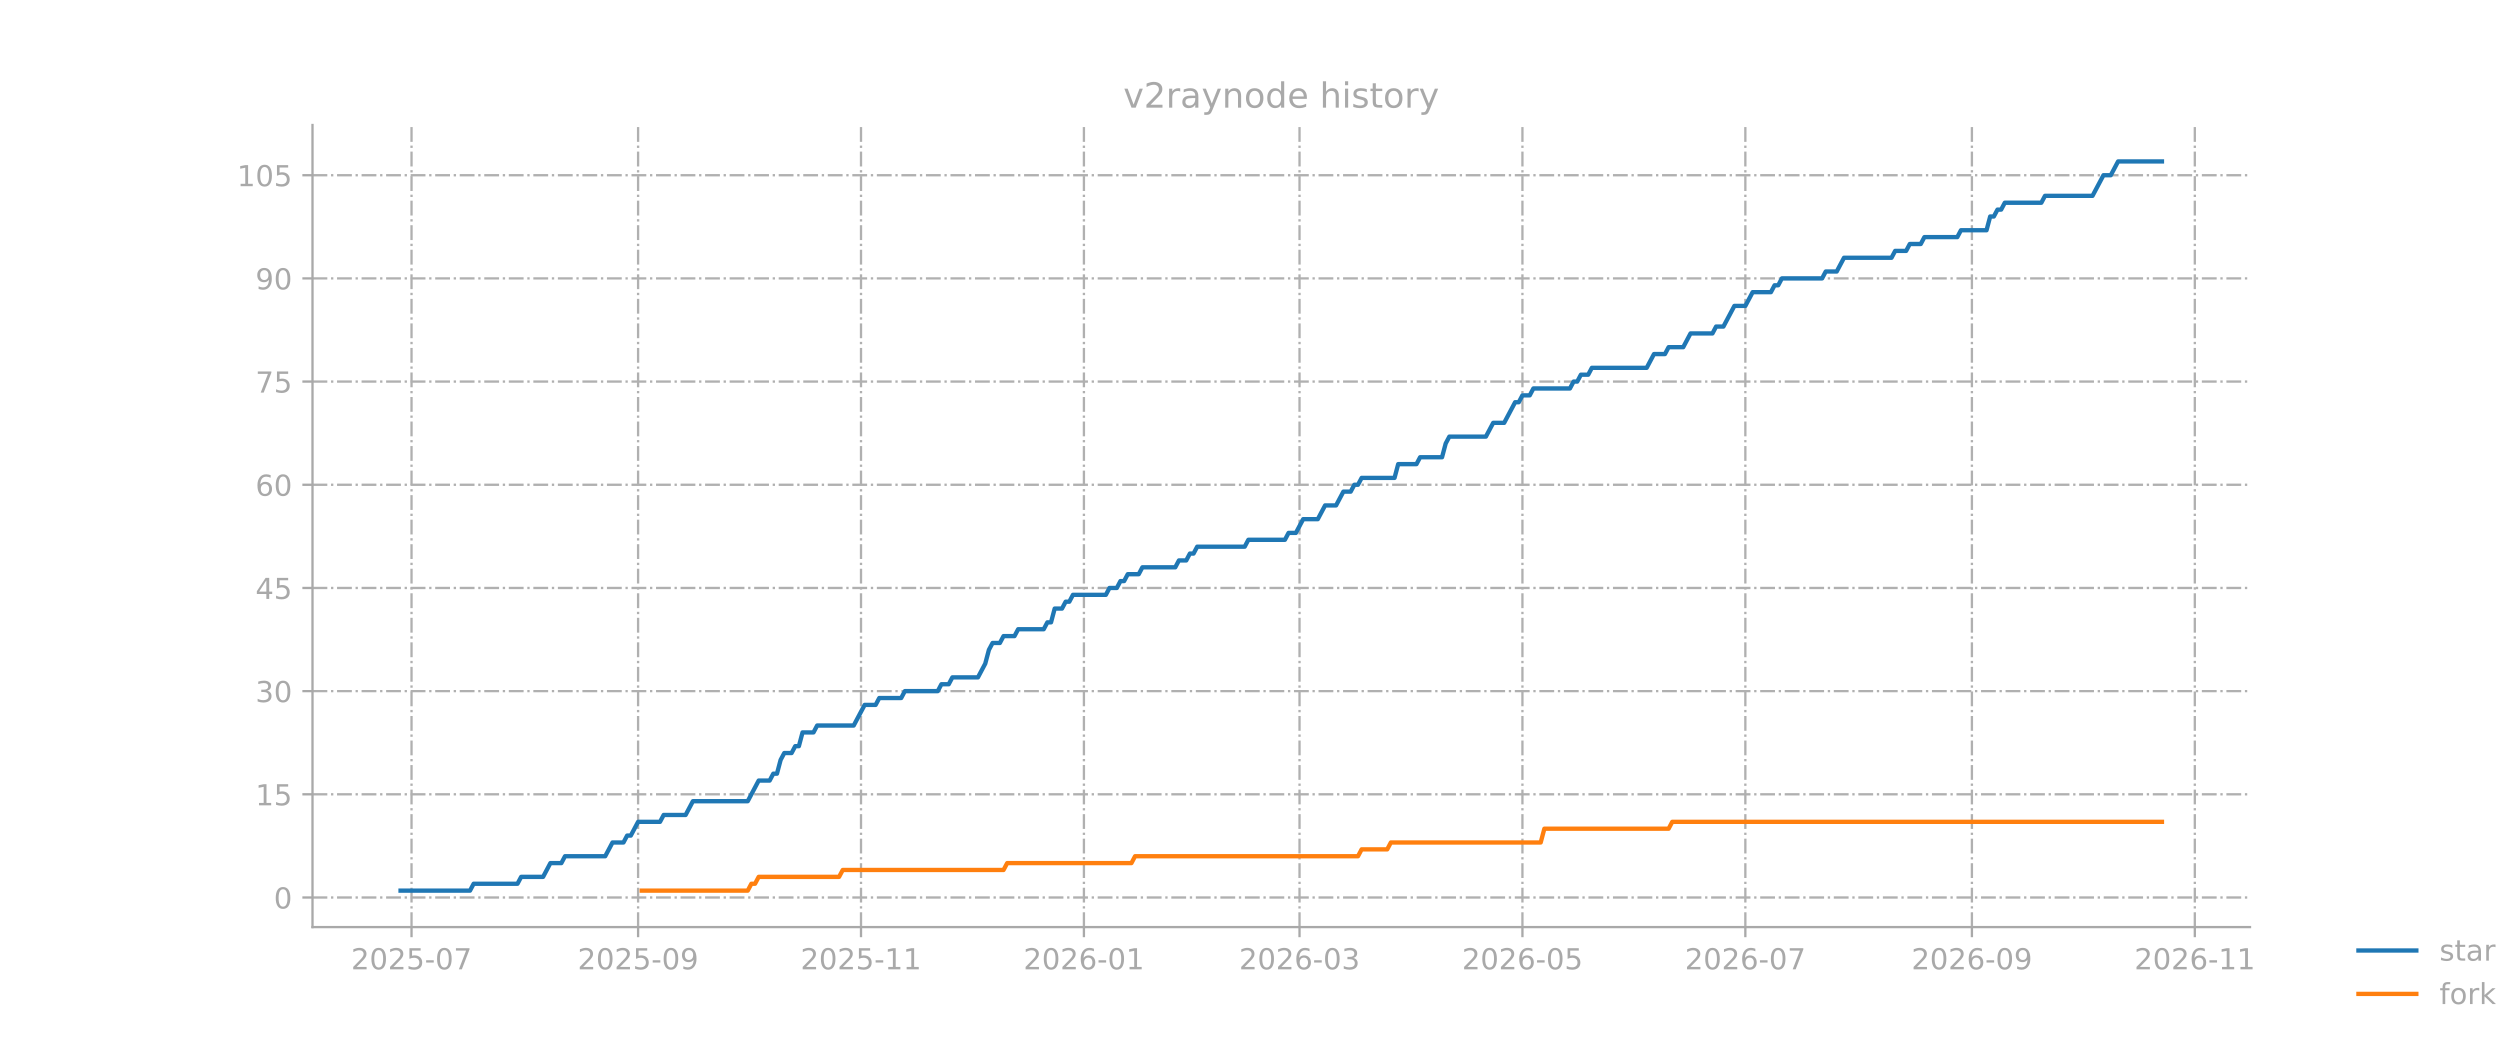
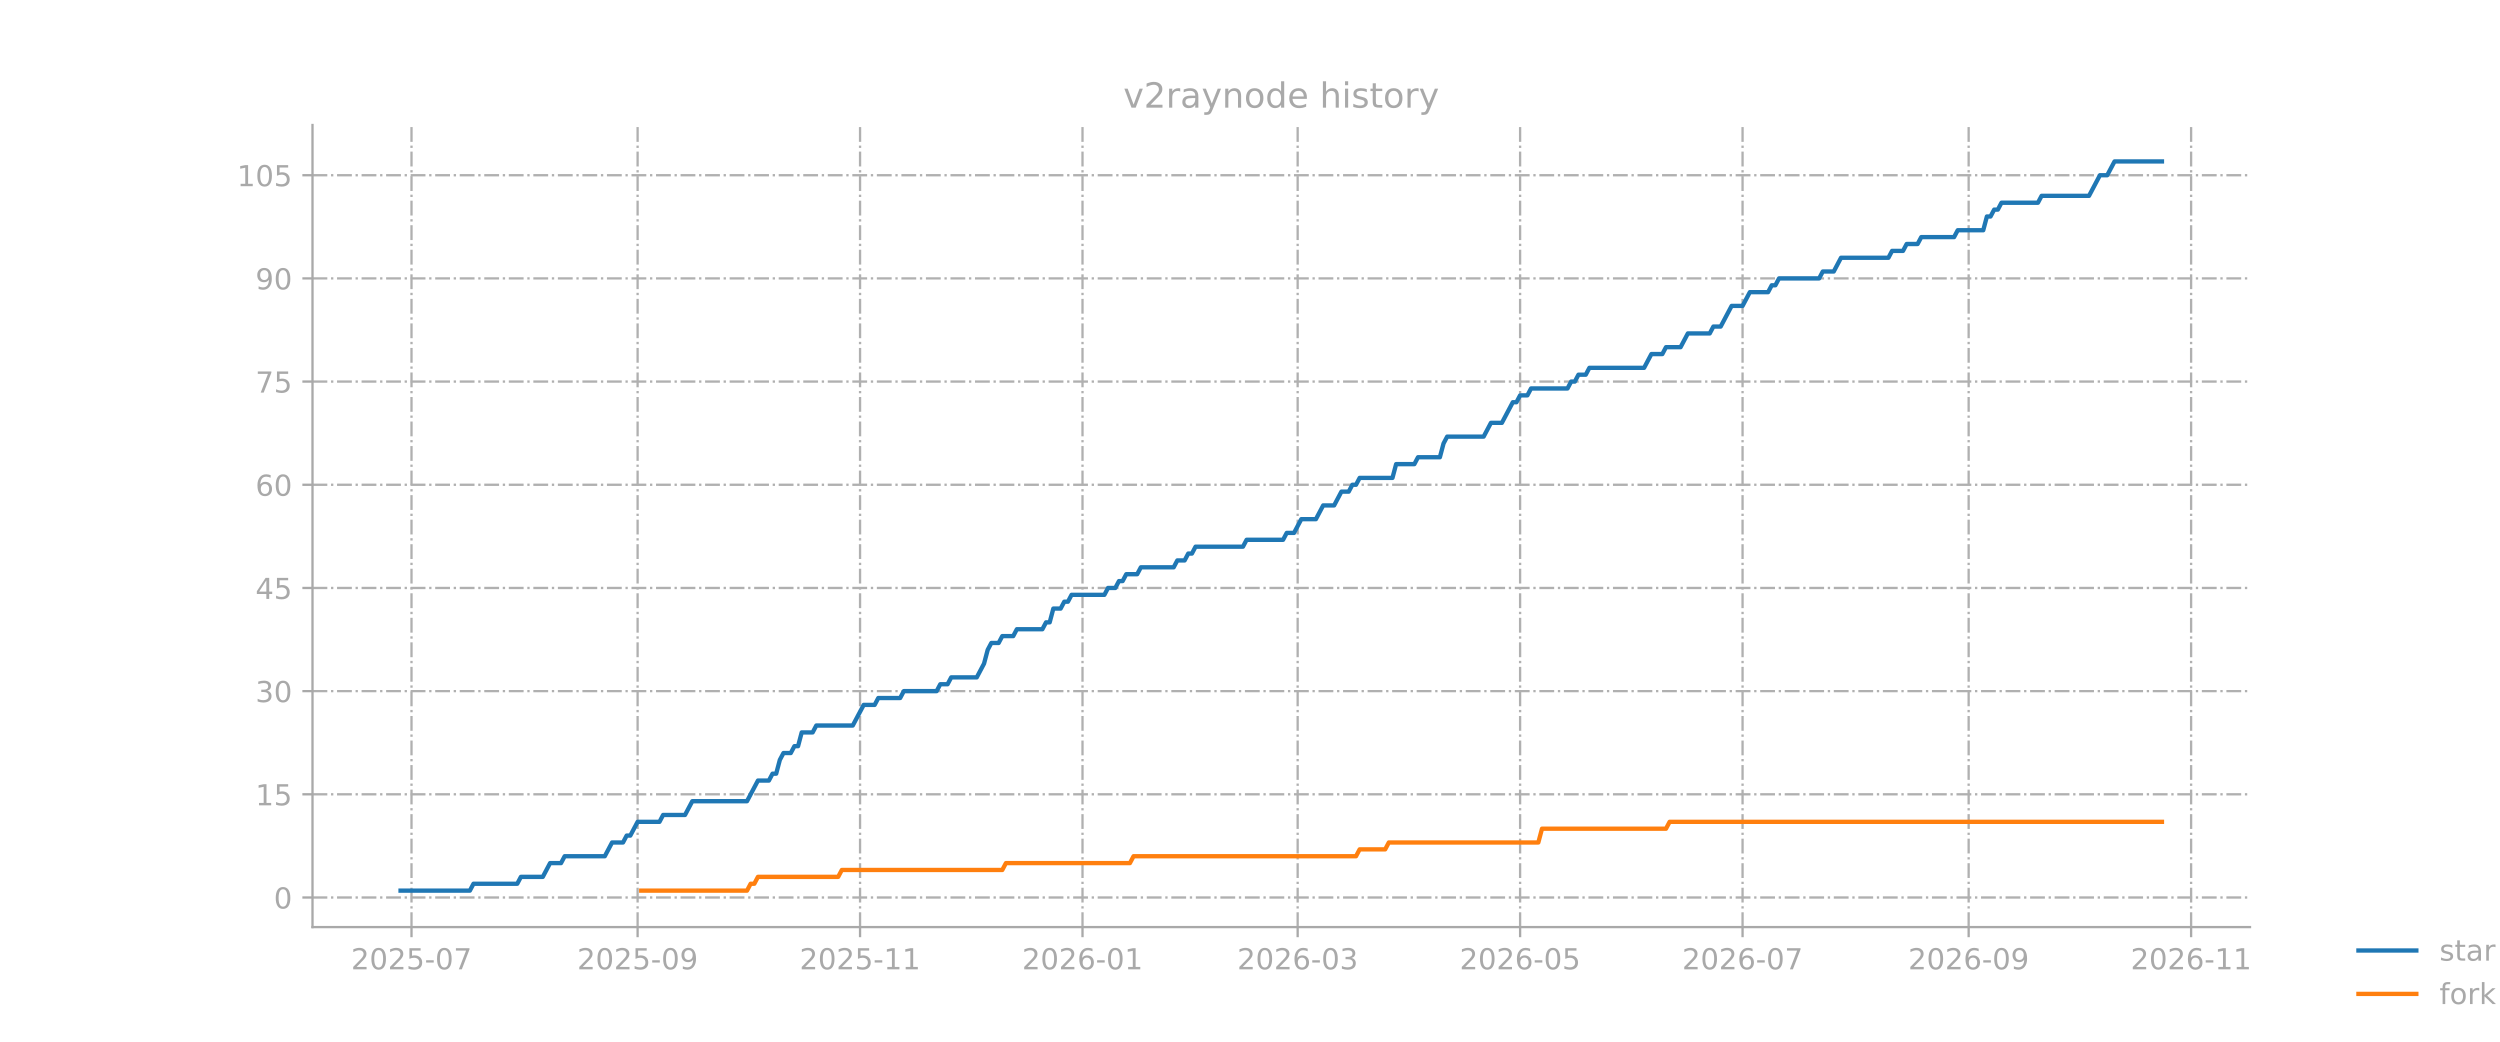
<svg xmlns="http://www.w3.org/2000/svg" xmlns:xlink="http://www.w3.org/1999/xlink" width="864pt" height="360pt" viewBox="0 0 864 360" version="1.1">
  <defs>
    <style type="text/css">*{stroke-linejoin: round; stroke-linecap: butt}</style>
  </defs>
  <g id="figure_1">
    <g id="patch_1">
      <path d="M 0 360  L 864 360  L 864 0  L 0 0  L 0 360  z " style="fill: none; opacity: 0" />
    </g>
    <g id="axes_1">
      <g id="patch_2">
        <path d="M 108 320.4  L 777.6 320.4  L 777.6 43.2  L 108 43.2  L 108 320.4  z " style="fill: none; opacity: 0" />
      </g>
      <g id="matplotlib.axis_1">
        <g id="xtick_1">
          <g id="line2d_1">
-             <path d="M 142.225 320.4  L 142.225 43.2  " clip-path="url(#p167293773c)" style="fill: none; stroke-dasharray: 5.12,1.28,0.8,1.28; stroke-dashoffset: 0; stroke: #b0b0b0; stroke-width: 0.8" />
+             <path d="M 142.217 320.4  L 142.217 43.2  " clip-path="url(#p42b9f3a98b)" style="fill: none; stroke-dasharray: 5.12,1.28,0.8,1.28; stroke-dashoffset: 0; stroke: #b0b0b0; stroke-width: 0.8" />
          </g>
          <g id="line2d_2">
            <defs>
-               <path id="mfc0ac920ee" d="M 0 0  L 0 3.5  " style="stroke: #a9a9a9; stroke-width: 0.8" />
+               <path id="m2a3bf9d85e" d="M 0 0  L 0 3.5  " style="stroke: #a9a9a9; stroke-width: 0.8" />
            </defs>
            <g>
-               <use xlink:href="#mfc0ac920ee" x="142.225" y="320.4" style="fill: #a9a9a9; stroke: #a9a9a9; stroke-width: 0.8" />
+               <use xlink:href="#m2a3bf9d85e" x="142.217" y="320.4" style="fill: #a9a9a9; stroke: #a9a9a9; stroke-width: 0.8" />
            </g>
          </g>
          <g id="text_1">
-             <g style="fill: #a9a9a9" transform="translate(121.3337 334.9977) scale(0.1 -0.1)">
+             <g style="fill: #a9a9a9" transform="translate(121.3259 334.9977) scale(0.1 -0.1)">
              <defs>
                <path id="DejaVuSans-15" d="M 1228 531  L 3431 531  L 3431 0  L 469 0  L 469 531  Q 828 903 1448 1529  Q 2069 2156 2228 2338  Q 2531 2678 2651 2914  Q 2772 3150 2772 3378  Q 2772 3750 2511 3984  Q 2250 4219 1831 4219  Q 1534 4219 1204 4116  Q 875 4013 500 3803  L 500 4441  Q 881 4594 1212 4672  Q 1544 4750 1819 4750  Q 2544 4750 2975 4387  Q 3406 4025 3406 3419  Q 3406 3131 3298 2873  Q 3191 2616 2906 2266  Q 2828 2175 2409 1742  Q 1991 1309 1228 531  z " transform="scale(0.015625)" />
                <path id="DejaVuSans-13" d="M 2034 4250  Q 1547 4250 1301 3770  Q 1056 3291 1056 2328  Q 1056 1369 1301 889  Q 1547 409 2034 409  Q 2525 409 2770 889  Q 3016 1369 3016 2328  Q 3016 3291 2770 3770  Q 2525 4250 2034 4250  z M 2034 4750  Q 2819 4750 3233 4129  Q 3647 3509 3647 2328  Q 3647 1150 3233 529  Q 2819 -91 2034 -91  Q 1250 -91 836 529  Q 422 1150 422 2328  Q 422 3509 836 4129  Q 1250 4750 2034 4750  z " transform="scale(0.015625)" />
                <path id="DejaVuSans-18" d="M 691 4666  L 3169 4666  L 3169 4134  L 1269 4134  L 1269 2991  Q 1406 3038 1543 3061  Q 1681 3084 1819 3084  Q 2600 3084 3056 2656  Q 3513 2228 3513 1497  Q 3513 744 3044 326  Q 2575 -91 1722 -91  Q 1428 -91 1123 -41  Q 819 9 494 109  L 494 744  Q 775 591 1075 516  Q 1375 441 1709 441  Q 2250 441 2565 725  Q 2881 1009 2881 1497  Q 2881 1984 2565 2268  Q 2250 2553 1709 2553  Q 1456 2553 1204 2497  Q 953 2441 691 2322  L 691 4666  z " transform="scale(0.015625)" />
                <path id="DejaVuSans-10" d="M 313 2009  L 1997 2009  L 1997 1497  L 313 1497  L 313 2009  z " transform="scale(0.015625)" />
                <path id="DejaVuSans-1a" d="M 525 4666  L 3525 4666  L 3525 4397  L 1831 0  L 1172 0  L 2766 4134  L 525 4134  L 525 4666  z " transform="scale(0.015625)" />
              </defs>
              <use xlink:href="#DejaVuSans-15" />
              <use xlink:href="#DejaVuSans-13" transform="translate(63.625 0)" />
              <use xlink:href="#DejaVuSans-15" transform="translate(127.25 0)" />
              <use xlink:href="#DejaVuSans-18" transform="translate(190.875 0)" />
              <use xlink:href="#DejaVuSans-10" transform="translate(254.5 0)" />
              <use xlink:href="#DejaVuSans-13" transform="translate(290.5781 0)" />
              <use xlink:href="#DejaVuSans-1a" transform="translate(354.2031 0)" />
            </g>
          </g>
        </g>
        <g id="xtick_2">
          <g id="line2d_3">
-             <path d="M 220.526 320.4  L 220.526 43.2  " clip-path="url(#p167293773c)" style="fill: none; stroke-dasharray: 5.12,1.28,0.8,1.28; stroke-dashoffset: 0; stroke: #b0b0b0; stroke-width: 0.8" />
+             <path d="M 220.356 320.4  L 220.356 43.2  " clip-path="url(#p42b9f3a98b)" style="fill: none; stroke-dasharray: 5.12,1.28,0.8,1.28; stroke-dashoffset: 0; stroke: #b0b0b0; stroke-width: 0.8" />
          </g>
          <g id="line2d_4">
            <g>
-               <use xlink:href="#mfc0ac920ee" x="220.526" y="320.4" style="fill: #a9a9a9; stroke: #a9a9a9; stroke-width: 0.8" />
+               <use xlink:href="#m2a3bf9d85e" x="220.356" y="320.4" style="fill: #a9a9a9; stroke: #a9a9a9; stroke-width: 0.8" />
            </g>
          </g>
          <g id="text_2">
-             <g style="fill: #a9a9a9" transform="translate(199.6347 334.9977) scale(0.1 -0.1)">
+             <g style="fill: #a9a9a9" transform="translate(199.4648 334.9977) scale(0.1 -0.1)">
              <defs>
                <path id="DejaVuSans-1c" d="M 703 97  L 703 672  Q 941 559 1184 500  Q 1428 441 1663 441  Q 2288 441 2617 861  Q 2947 1281 2994 2138  Q 2813 1869 2534 1725  Q 2256 1581 1919 1581  Q 1219 1581 811 2004  Q 403 2428 403 3163  Q 403 3881 828 4315  Q 1253 4750 1959 4750  Q 2769 4750 3195 4129  Q 3622 3509 3622 2328  Q 3622 1225 3098 567  Q 2575 -91 1691 -91  Q 1453 -91 1209 -44  Q 966 3 703 97  z M 1959 2075  Q 2384 2075 2632 2365  Q 2881 2656 2881 3163  Q 2881 3666 2632 3958  Q 2384 4250 1959 4250  Q 1534 4250 1286 3958  Q 1038 3666 1038 3163  Q 1038 2656 1286 2365  Q 1534 2075 1959 2075  z " transform="scale(0.015625)" />
              </defs>
              <use xlink:href="#DejaVuSans-15" />
              <use xlink:href="#DejaVuSans-13" transform="translate(63.625 0)" />
              <use xlink:href="#DejaVuSans-15" transform="translate(127.25 0)" />
              <use xlink:href="#DejaVuSans-18" transform="translate(190.875 0)" />
              <use xlink:href="#DejaVuSans-10" transform="translate(254.5 0)" />
              <use xlink:href="#DejaVuSans-13" transform="translate(290.5781 0)" />
              <use xlink:href="#DejaVuSans-1c" transform="translate(354.2031 0)" />
            </g>
          </g>
        </g>
        <g id="xtick_3">
          <g id="line2d_5">
-             <path d="M 297.564 320.4  L 297.564 43.2  " clip-path="url(#p167293773c)" style="fill: none; stroke-dasharray: 5.12,1.28,0.8,1.28; stroke-dashoffset: 0; stroke: #b0b0b0; stroke-width: 0.8" />
+             <path d="M 297.235 320.4  L 297.235 43.2  " clip-path="url(#p42b9f3a98b)" style="fill: none; stroke-dasharray: 5.12,1.28,0.8,1.28; stroke-dashoffset: 0; stroke: #b0b0b0; stroke-width: 0.8" />
          </g>
          <g id="line2d_6">
            <g>
-               <use xlink:href="#mfc0ac920ee" x="297.564" y="320.4" style="fill: #a9a9a9; stroke: #a9a9a9; stroke-width: 0.8" />
+               <use xlink:href="#m2a3bf9d85e" x="297.235" y="320.4" style="fill: #a9a9a9; stroke: #a9a9a9; stroke-width: 0.8" />
            </g>
          </g>
          <g id="text_3">
-             <g style="fill: #a9a9a9" transform="translate(276.6728 334.9977) scale(0.1 -0.1)">
+             <g style="fill: #a9a9a9" transform="translate(276.3434 334.9977) scale(0.1 -0.1)">
              <defs>
                <path id="DejaVuSans-14" d="M 794 531  L 1825 531  L 1825 4091  L 703 3866  L 703 4441  L 1819 4666  L 2450 4666  L 2450 531  L 3481 531  L 3481 0  L 794 0  L 794 531  z " transform="scale(0.015625)" />
              </defs>
              <use xlink:href="#DejaVuSans-15" />
              <use xlink:href="#DejaVuSans-13" transform="translate(63.625 0)" />
              <use xlink:href="#DejaVuSans-15" transform="translate(127.25 0)" />
              <use xlink:href="#DejaVuSans-18" transform="translate(190.875 0)" />
              <use xlink:href="#DejaVuSans-10" transform="translate(254.5 0)" />
              <use xlink:href="#DejaVuSans-14" transform="translate(290.5781 0)" />
              <use xlink:href="#DejaVuSans-14" transform="translate(354.2031 0)" />
            </g>
          </g>
        </g>
        <g id="xtick_4">
          <g id="line2d_7">
-             <path d="M 374.602 320.4  L 374.602 43.2  " clip-path="url(#p167293773c)" style="fill: none; stroke-dasharray: 5.12,1.28,0.8,1.28; stroke-dashoffset: 0; stroke: #b0b0b0; stroke-width: 0.8" />
+             <path d="M 374.113 320.4  L 374.113 43.2  " clip-path="url(#p42b9f3a98b)" style="fill: none; stroke-dasharray: 5.12,1.28,0.8,1.28; stroke-dashoffset: 0; stroke: #b0b0b0; stroke-width: 0.8" />
          </g>
          <g id="line2d_8">
            <g>
-               <use xlink:href="#mfc0ac920ee" x="374.602" y="320.4" style="fill: #a9a9a9; stroke: #a9a9a9; stroke-width: 0.8" />
+               <use xlink:href="#m2a3bf9d85e" x="374.113" y="320.4" style="fill: #a9a9a9; stroke: #a9a9a9; stroke-width: 0.8" />
            </g>
          </g>
          <g id="text_4">
-             <g style="fill: #a9a9a9" transform="translate(353.7109 334.9977) scale(0.1 -0.1)">
+             <g style="fill: #a9a9a9" transform="translate(353.222 334.9977) scale(0.1 -0.1)">
              <defs>
                <path id="DejaVuSans-19" d="M 2113 2584  Q 1688 2584 1439 2293  Q 1191 2003 1191 1497  Q 1191 994 1439 701  Q 1688 409 2113 409  Q 2538 409 2786 701  Q 3034 994 3034 1497  Q 3034 2003 2786 2293  Q 2538 2584 2113 2584  z M 3366 4563  L 3366 3988  Q 3128 4100 2886 4159  Q 2644 4219 2406 4219  Q 1781 4219 1451 3797  Q 1122 3375 1075 2522  Q 1259 2794 1537 2939  Q 1816 3084 2150 3084  Q 2853 3084 3261 2657  Q 3669 2231 3669 1497  Q 3669 778 3244 343  Q 2819 -91 2113 -91  Q 1303 -91 875 529  Q 447 1150 447 2328  Q 447 3434 972 4092  Q 1497 4750 2381 4750  Q 2619 4750 2861 4703  Q 3103 4656 3366 4563  z " transform="scale(0.015625)" />
              </defs>
              <use xlink:href="#DejaVuSans-15" />
              <use xlink:href="#DejaVuSans-13" transform="translate(63.625 0)" />
              <use xlink:href="#DejaVuSans-15" transform="translate(127.25 0)" />
              <use xlink:href="#DejaVuSans-19" transform="translate(190.875 0)" />
              <use xlink:href="#DejaVuSans-10" transform="translate(254.5 0)" />
              <use xlink:href="#DejaVuSans-13" transform="translate(290.5781 0)" />
              <use xlink:href="#DejaVuSans-14" transform="translate(354.2031 0)" />
            </g>
          </g>
        </g>
        <g id="xtick_5">
          <g id="line2d_9">
-             <path d="M 449.115 320.4  L 449.115 43.2  " clip-path="url(#p167293773c)" style="fill: none; stroke-dasharray: 5.12,1.28,0.8,1.28; stroke-dashoffset: 0; stroke: #b0b0b0; stroke-width: 0.8" />
+             <path d="M 448.471 320.4  L 448.471 43.2  " clip-path="url(#p42b9f3a98b)" style="fill: none; stroke-dasharray: 5.12,1.28,0.8,1.28; stroke-dashoffset: 0; stroke: #b0b0b0; stroke-width: 0.8" />
          </g>
          <g id="line2d_10">
            <g>
-               <use xlink:href="#mfc0ac920ee" x="449.115" y="320.4" style="fill: #a9a9a9; stroke: #a9a9a9; stroke-width: 0.8" />
+               <use xlink:href="#m2a3bf9d85e" x="448.471" y="320.4" style="fill: #a9a9a9; stroke: #a9a9a9; stroke-width: 0.8" />
            </g>
          </g>
          <g id="text_5">
-             <g style="fill: #a9a9a9" transform="translate(428.2232 334.9977) scale(0.1 -0.1)">
+             <g style="fill: #a9a9a9" transform="translate(427.58 334.9977) scale(0.1 -0.1)">
              <defs>
                <path id="DejaVuSans-16" d="M 2597 2516  Q 3050 2419 3304 2112  Q 3559 1806 3559 1356  Q 3559 666 3084 287  Q 2609 -91 1734 -91  Q 1441 -91 1130 -33  Q 819 25 488 141  L 488 750  Q 750 597 1062 519  Q 1375 441 1716 441  Q 2309 441 2620 675  Q 2931 909 2931 1356  Q 2931 1769 2642 2001  Q 2353 2234 1838 2234  L 1294 2234  L 1294 2753  L 1863 2753  Q 2328 2753 2575 2939  Q 2822 3125 2822 3475  Q 2822 3834 2567 4026  Q 2313 4219 1838 4219  Q 1578 4219 1281 4162  Q 984 4106 628 3988  L 628 4550  Q 988 4650 1302 4700  Q 1616 4750 1894 4750  Q 2613 4750 3031 4423  Q 3450 4097 3450 3541  Q 3450 3153 3228 2886  Q 3006 2619 2597 2516  z " transform="scale(0.015625)" />
              </defs>
              <use xlink:href="#DejaVuSans-15" />
              <use xlink:href="#DejaVuSans-13" transform="translate(63.625 0)" />
              <use xlink:href="#DejaVuSans-15" transform="translate(127.25 0)" />
              <use xlink:href="#DejaVuSans-19" transform="translate(190.875 0)" />
              <use xlink:href="#DejaVuSans-10" transform="translate(254.5 0)" />
              <use xlink:href="#DejaVuSans-13" transform="translate(290.5781 0)" />
              <use xlink:href="#DejaVuSans-16" transform="translate(354.2031 0)" />
            </g>
          </g>
        </g>
        <g id="xtick_6">
          <g id="line2d_11">
-             <path d="M 526.153 320.4  L 526.153 43.2  " clip-path="url(#p167293773c)" style="fill: none; stroke-dasharray: 5.12,1.28,0.8,1.28; stroke-dashoffset: 0; stroke: #b0b0b0; stroke-width: 0.8" />
+             <path d="M 525.35 320.4  L 525.35 43.2  " clip-path="url(#p42b9f3a98b)" style="fill: none; stroke-dasharray: 5.12,1.28,0.8,1.28; stroke-dashoffset: 0; stroke: #b0b0b0; stroke-width: 0.8" />
          </g>
          <g id="line2d_12">
            <g>
-               <use xlink:href="#mfc0ac920ee" x="526.153" y="320.4" style="fill: #a9a9a9; stroke: #a9a9a9; stroke-width: 0.8" />
+               <use xlink:href="#m2a3bf9d85e" x="525.35" y="320.4" style="fill: #a9a9a9; stroke: #a9a9a9; stroke-width: 0.8" />
            </g>
          </g>
          <g id="text_6">
-             <g style="fill: #a9a9a9" transform="translate(505.2613 334.9977) scale(0.1 -0.1)">
+             <g style="fill: #a9a9a9" transform="translate(504.4586 334.9977) scale(0.1 -0.1)">
              <use xlink:href="#DejaVuSans-15" />
              <use xlink:href="#DejaVuSans-13" transform="translate(63.625 0)" />
              <use xlink:href="#DejaVuSans-15" transform="translate(127.25 0)" />
              <use xlink:href="#DejaVuSans-19" transform="translate(190.875 0)" />
              <use xlink:href="#DejaVuSans-10" transform="translate(254.5 0)" />
              <use xlink:href="#DejaVuSans-13" transform="translate(290.5781 0)" />
              <use xlink:href="#DejaVuSans-18" transform="translate(354.2031 0)" />
            </g>
          </g>
        </g>
        <g id="xtick_7">
          <g id="line2d_13">
-             <path d="M 603.191 320.4  L 603.191 43.2  " clip-path="url(#p167293773c)" style="fill: none; stroke-dasharray: 5.12,1.28,0.8,1.28; stroke-dashoffset: 0; stroke: #b0b0b0; stroke-width: 0.8" />
+             <path d="M 602.229 320.4  L 602.229 43.2  " clip-path="url(#p42b9f3a98b)" style="fill: none; stroke-dasharray: 5.12,1.28,0.8,1.28; stroke-dashoffset: 0; stroke: #b0b0b0; stroke-width: 0.8" />
          </g>
          <g id="line2d_14">
            <g>
-               <use xlink:href="#mfc0ac920ee" x="603.191" y="320.4" style="fill: #a9a9a9; stroke: #a9a9a9; stroke-width: 0.8" />
+               <use xlink:href="#m2a3bf9d85e" x="602.229" y="320.4" style="fill: #a9a9a9; stroke: #a9a9a9; stroke-width: 0.8" />
            </g>
          </g>
          <g id="text_7">
-             <g style="fill: #a9a9a9" transform="translate(582.2994 334.9977) scale(0.1 -0.1)">
+             <g style="fill: #a9a9a9" transform="translate(581.3372 334.9977) scale(0.1 -0.1)">
              <use xlink:href="#DejaVuSans-15" />
              <use xlink:href="#DejaVuSans-13" transform="translate(63.625 0)" />
              <use xlink:href="#DejaVuSans-15" transform="translate(127.25 0)" />
              <use xlink:href="#DejaVuSans-19" transform="translate(190.875 0)" />
              <use xlink:href="#DejaVuSans-10" transform="translate(254.5 0)" />
              <use xlink:href="#DejaVuSans-13" transform="translate(290.5781 0)" />
              <use xlink:href="#DejaVuSans-1a" transform="translate(354.2031 0)" />
            </g>
          </g>
        </g>
        <g id="xtick_8">
          <g id="line2d_15">
-             <path d="M 681.492 320.4  L 681.492 43.2  " clip-path="url(#p167293773c)" style="fill: none; stroke-dasharray: 5.12,1.28,0.8,1.28; stroke-dashoffset: 0; stroke: #b0b0b0; stroke-width: 0.8" />
+             <path d="M 680.367 320.4  L 680.367 43.2  " clip-path="url(#p42b9f3a98b)" style="fill: none; stroke-dasharray: 5.12,1.28,0.8,1.28; stroke-dashoffset: 0; stroke: #b0b0b0; stroke-width: 0.8" />
          </g>
          <g id="line2d_16">
            <g>
-               <use xlink:href="#mfc0ac920ee" x="681.492" y="320.4" style="fill: #a9a9a9; stroke: #a9a9a9; stroke-width: 0.8" />
+               <use xlink:href="#m2a3bf9d85e" x="680.367" y="320.4" style="fill: #a9a9a9; stroke: #a9a9a9; stroke-width: 0.8" />
            </g>
          </g>
          <g id="text_8">
-             <g style="fill: #a9a9a9" transform="translate(660.6004 334.9977) scale(0.1 -0.1)">
+             <g style="fill: #a9a9a9" transform="translate(659.4761 334.9977) scale(0.1 -0.1)">
              <use xlink:href="#DejaVuSans-15" />
              <use xlink:href="#DejaVuSans-13" transform="translate(63.625 0)" />
              <use xlink:href="#DejaVuSans-15" transform="translate(127.25 0)" />
              <use xlink:href="#DejaVuSans-19" transform="translate(190.875 0)" />
              <use xlink:href="#DejaVuSans-10" transform="translate(254.5 0)" />
              <use xlink:href="#DejaVuSans-13" transform="translate(290.5781 0)" />
              <use xlink:href="#DejaVuSans-1c" transform="translate(354.2031 0)" />
            </g>
          </g>
        </g>
        <g id="xtick_9">
          <g id="line2d_17">
-             <path d="M 758.53 320.4  L 758.53 43.2  " clip-path="url(#p167293773c)" style="fill: none; stroke-dasharray: 5.12,1.28,0.8,1.28; stroke-dashoffset: 0; stroke: #b0b0b0; stroke-width: 0.8" />
+             <path d="M 757.246 320.4  L 757.246 43.2  " clip-path="url(#p42b9f3a98b)" style="fill: none; stroke-dasharray: 5.12,1.28,0.8,1.28; stroke-dashoffset: 0; stroke: #b0b0b0; stroke-width: 0.8" />
          </g>
          <g id="line2d_18">
            <g>
-               <use xlink:href="#mfc0ac920ee" x="758.53" y="320.4" style="fill: #a9a9a9; stroke: #a9a9a9; stroke-width: 0.8" />
+               <use xlink:href="#m2a3bf9d85e" x="757.246" y="320.4" style="fill: #a9a9a9; stroke: #a9a9a9; stroke-width: 0.8" />
            </g>
          </g>
          <g id="text_9">
-             <g style="fill: #a9a9a9" transform="translate(737.6385 334.9977) scale(0.1 -0.1)">
+             <g style="fill: #a9a9a9" transform="translate(736.3547 334.9977) scale(0.1 -0.1)">
              <use xlink:href="#DejaVuSans-15" />
              <use xlink:href="#DejaVuSans-13" transform="translate(63.625 0)" />
              <use xlink:href="#DejaVuSans-15" transform="translate(127.25 0)" />
              <use xlink:href="#DejaVuSans-19" transform="translate(190.875 0)" />
              <use xlink:href="#DejaVuSans-10" transform="translate(254.5 0)" />
              <use xlink:href="#DejaVuSans-14" transform="translate(290.5781 0)" />
              <use xlink:href="#DejaVuSans-14" transform="translate(354.2031 0)" />
            </g>
          </g>
        </g>
      </g>
      <g id="matplotlib.axis_2">
        <g id="ytick_1">
          <g id="line2d_19">
-             <path d="M 108 310.177  L 777.6 310.177  " clip-path="url(#p167293773c)" style="fill: none; stroke-dasharray: 5.12,1.28,0.8,1.28; stroke-dashoffset: 0; stroke: #b0b0b0; stroke-width: 0.8" />
+             <path d="M 108 310.177  L 777.6 310.177  " clip-path="url(#p42b9f3a98b)" style="fill: none; stroke-dasharray: 5.12,1.28,0.8,1.28; stroke-dashoffset: 0; stroke: #b0b0b0; stroke-width: 0.8" />
          </g>
          <g id="line2d_20">
            <defs>
-               <path id="mf897df1ffd" d="M 0 0  L -3.5 0  " style="stroke: #a9a9a9; stroke-width: 0.8" />
+               <path id="m5671e821ad" d="M 0 0  L -3.5 0  " style="stroke: #a9a9a9; stroke-width: 0.8" />
            </defs>
            <g>
-               <use xlink:href="#mf897df1ffd" x="108" y="310.177" style="fill: #a9a9a9; stroke: #a9a9a9; stroke-width: 0.8" />
+               <use xlink:href="#m5671e821ad" x="108" y="310.177" style="fill: #a9a9a9; stroke: #a9a9a9; stroke-width: 0.8" />
            </g>
          </g>
          <g id="text_10">
            <g style="fill: #a9a9a9" transform="translate(94.6375 313.9762) scale(0.1 -0.1)">
              <use xlink:href="#DejaVuSans-13" />
            </g>
          </g>
        </g>
        <g id="ytick_2">
          <g id="line2d_21">
-             <path d="M 108 274.517  L 777.6 274.517  " clip-path="url(#p167293773c)" style="fill: none; stroke-dasharray: 5.12,1.28,0.8,1.28; stroke-dashoffset: 0; stroke: #b0b0b0; stroke-width: 0.8" />
+             <path d="M 108 274.517  L 777.6 274.517  " clip-path="url(#p42b9f3a98b)" style="fill: none; stroke-dasharray: 5.12,1.28,0.8,1.28; stroke-dashoffset: 0; stroke: #b0b0b0; stroke-width: 0.8" />
          </g>
          <g id="line2d_22">
            <g>
-               <use xlink:href="#mf897df1ffd" x="108" y="274.517" style="fill: #a9a9a9; stroke: #a9a9a9; stroke-width: 0.8" />
+               <use xlink:href="#m5671e821ad" x="108" y="274.517" style="fill: #a9a9a9; stroke: #a9a9a9; stroke-width: 0.8" />
            </g>
          </g>
          <g id="text_11">
            <g style="fill: #a9a9a9" transform="translate(88.275 278.3158) scale(0.1 -0.1)">
              <use xlink:href="#DejaVuSans-14" />
              <use xlink:href="#DejaVuSans-18" transform="translate(63.625 0)" />
            </g>
          </g>
        </g>
        <g id="ytick_3">
          <g id="line2d_23">
-             <path d="M 108 238.857  L 777.6 238.857  " clip-path="url(#p167293773c)" style="fill: none; stroke-dasharray: 5.12,1.28,0.8,1.28; stroke-dashoffset: 0; stroke: #b0b0b0; stroke-width: 0.8" />
+             <path d="M 108 238.857  L 777.6 238.857  " clip-path="url(#p42b9f3a98b)" style="fill: none; stroke-dasharray: 5.12,1.28,0.8,1.28; stroke-dashoffset: 0; stroke: #b0b0b0; stroke-width: 0.8" />
          </g>
          <g id="line2d_24">
            <g>
-               <use xlink:href="#mf897df1ffd" x="108" y="238.857" style="fill: #a9a9a9; stroke: #a9a9a9; stroke-width: 0.8" />
+               <use xlink:href="#m5671e821ad" x="108" y="238.857" style="fill: #a9a9a9; stroke: #a9a9a9; stroke-width: 0.8" />
            </g>
          </g>
          <g id="text_12">
            <g style="fill: #a9a9a9" transform="translate(88.275 242.6554) scale(0.1 -0.1)">
              <use xlink:href="#DejaVuSans-16" />
              <use xlink:href="#DejaVuSans-13" transform="translate(63.625 0)" />
            </g>
          </g>
        </g>
        <g id="ytick_4">
          <g id="line2d_25">
-             <path d="M 108 203.196  L 777.6 203.196  " clip-path="url(#p167293773c)" style="fill: none; stroke-dasharray: 5.12,1.28,0.8,1.28; stroke-dashoffset: 0; stroke: #b0b0b0; stroke-width: 0.8" />
+             <path d="M 108 203.196  L 777.6 203.196  " clip-path="url(#p42b9f3a98b)" style="fill: none; stroke-dasharray: 5.12,1.28,0.8,1.28; stroke-dashoffset: 0; stroke: #b0b0b0; stroke-width: 0.8" />
          </g>
          <g id="line2d_26">
            <g>
-               <use xlink:href="#mf897df1ffd" x="108" y="203.196" style="fill: #a9a9a9; stroke: #a9a9a9; stroke-width: 0.8" />
+               <use xlink:href="#m5671e821ad" x="108" y="203.196" style="fill: #a9a9a9; stroke: #a9a9a9; stroke-width: 0.8" />
            </g>
          </g>
          <g id="text_13">
            <g style="fill: #a9a9a9" transform="translate(88.275 206.9951) scale(0.1 -0.1)">
              <defs>
                <path id="DejaVuSans-17" d="M 2419 4116  L 825 1625  L 2419 1625  L 2419 4116  z M 2253 4666  L 3047 4666  L 3047 1625  L 3713 1625  L 3713 1100  L 3047 1100  L 3047 0  L 2419 0  L 2419 1100  L 313 1100  L 313 1709  L 2253 4666  z " transform="scale(0.015625)" />
              </defs>
              <use xlink:href="#DejaVuSans-17" />
              <use xlink:href="#DejaVuSans-18" transform="translate(63.625 0)" />
            </g>
          </g>
        </g>
        <g id="ytick_5">
          <g id="line2d_27">
-             <path d="M 108 167.536  L 777.6 167.536  " clip-path="url(#p167293773c)" style="fill: none; stroke-dasharray: 5.12,1.28,0.8,1.28; stroke-dashoffset: 0; stroke: #b0b0b0; stroke-width: 0.8" />
+             <path d="M 108 167.536  L 777.6 167.536  " clip-path="url(#p42b9f3a98b)" style="fill: none; stroke-dasharray: 5.12,1.28,0.8,1.28; stroke-dashoffset: 0; stroke: #b0b0b0; stroke-width: 0.8" />
          </g>
          <g id="line2d_28">
            <g>
-               <use xlink:href="#mf897df1ffd" x="108" y="167.536" style="fill: #a9a9a9; stroke: #a9a9a9; stroke-width: 0.8" />
+               <use xlink:href="#m5671e821ad" x="108" y="167.536" style="fill: #a9a9a9; stroke: #a9a9a9; stroke-width: 0.8" />
            </g>
          </g>
          <g id="text_14">
            <g style="fill: #a9a9a9" transform="translate(88.275 171.3347) scale(0.1 -0.1)">
              <use xlink:href="#DejaVuSans-19" />
              <use xlink:href="#DejaVuSans-13" transform="translate(63.625 0)" />
            </g>
          </g>
        </g>
        <g id="ytick_6">
          <g id="line2d_29">
-             <path d="M 108 131.875  L 777.6 131.875  " clip-path="url(#p167293773c)" style="fill: none; stroke-dasharray: 5.12,1.28,0.8,1.28; stroke-dashoffset: 0; stroke: #b0b0b0; stroke-width: 0.8" />
+             <path d="M 108 131.875  L 777.6 131.875  " clip-path="url(#p42b9f3a98b)" style="fill: none; stroke-dasharray: 5.12,1.28,0.8,1.28; stroke-dashoffset: 0; stroke: #b0b0b0; stroke-width: 0.8" />
          </g>
          <g id="line2d_30">
            <g>
-               <use xlink:href="#mf897df1ffd" x="108" y="131.875" style="fill: #a9a9a9; stroke: #a9a9a9; stroke-width: 0.8" />
+               <use xlink:href="#m5671e821ad" x="108" y="131.875" style="fill: #a9a9a9; stroke: #a9a9a9; stroke-width: 0.8" />
            </g>
          </g>
          <g id="text_15">
            <g style="fill: #a9a9a9" transform="translate(88.275 135.6743) scale(0.1 -0.1)">
              <use xlink:href="#DejaVuSans-1a" />
              <use xlink:href="#DejaVuSans-18" transform="translate(63.625 0)" />
            </g>
          </g>
        </g>
        <g id="ytick_7">
          <g id="line2d_31">
-             <path d="M 108 96.215  L 777.6 96.215  " clip-path="url(#p167293773c)" style="fill: none; stroke-dasharray: 5.12,1.28,0.8,1.28; stroke-dashoffset: 0; stroke: #b0b0b0; stroke-width: 0.8" />
+             <path d="M 108 96.215  L 777.6 96.215  " clip-path="url(#p42b9f3a98b)" style="fill: none; stroke-dasharray: 5.12,1.28,0.8,1.28; stroke-dashoffset: 0; stroke: #b0b0b0; stroke-width: 0.8" />
          </g>
          <g id="line2d_32">
            <g>
-               <use xlink:href="#mf897df1ffd" x="108" y="96.215" style="fill: #a9a9a9; stroke: #a9a9a9; stroke-width: 0.8" />
+               <use xlink:href="#m5671e821ad" x="108" y="96.215" style="fill: #a9a9a9; stroke: #a9a9a9; stroke-width: 0.8" />
            </g>
          </g>
          <g id="text_16">
            <g style="fill: #a9a9a9" transform="translate(88.275 100.0139) scale(0.1 -0.1)">
              <use xlink:href="#DejaVuSans-1c" />
              <use xlink:href="#DejaVuSans-13" transform="translate(63.625 0)" />
            </g>
          </g>
        </g>
        <g id="ytick_8">
          <g id="line2d_33">
-             <path d="M 108 60.555  L 777.6 60.555  " clip-path="url(#p167293773c)" style="fill: none; stroke-dasharray: 5.12,1.28,0.8,1.28; stroke-dashoffset: 0; stroke: #b0b0b0; stroke-width: 0.8" />
+             <path d="M 108 60.555  L 777.6 60.555  " clip-path="url(#p42b9f3a98b)" style="fill: none; stroke-dasharray: 5.12,1.28,0.8,1.28; stroke-dashoffset: 0; stroke: #b0b0b0; stroke-width: 0.8" />
          </g>
          <g id="line2d_34">
            <g>
-               <use xlink:href="#mf897df1ffd" x="108" y="60.555" style="fill: #a9a9a9; stroke: #a9a9a9; stroke-width: 0.8" />
+               <use xlink:href="#m5671e821ad" x="108" y="60.555" style="fill: #a9a9a9; stroke: #a9a9a9; stroke-width: 0.8" />
            </g>
          </g>
          <g id="text_17">
            <g style="fill: #a9a9a9" transform="translate(81.9125 64.35354) scale(0.1 -0.1)">
              <use xlink:href="#DejaVuSans-14" />
              <use xlink:href="#DejaVuSans-13" transform="translate(63.625 0)" />
              <use xlink:href="#DejaVuSans-18" transform="translate(127.25 0)" />
            </g>
          </g>
        </g>
      </g>
      <g id="line2d_35">
-         <path d="M 138.436 307.8  L 162.432 307.8  L 163.695 305.423  L 178.85 305.423  L 180.113 303.045  L 187.69 303.045  L 190.216 298.291  L 194.005 298.291  L 195.268 295.913  L 209.16 295.913  L 211.686 291.158  L 215.474 291.158  L 216.737 288.781  L 218 288.781  L 220.526 284.026  L 228.104 284.026  L 229.367 281.649  L 236.944 281.649  L 239.47 276.894  L 258.414 276.894  L 262.202 269.762  L 265.991 269.762  L 267.254 267.385  L 268.517 267.385  L 269.78 262.63  L 271.043 260.253  L 273.569 260.253  L 274.832 257.875  L 276.095 257.875  L 277.358 253.121  L 281.146 253.121  L 282.409 250.743  L 295.038 250.743  L 298.827 243.611  L 302.616 243.611  L 303.879 241.234  L 311.456 241.234  L 312.719 238.857  L 324.086 238.857  L 325.348 236.479  L 327.874 236.479  L 329.137 234.102  L 337.978 234.102  L 340.504 229.347  L 341.766 224.592  L 343.029 222.215  L 345.555 222.215  L 346.818 219.838  L 350.607 219.838  L 351.87 217.46  L 360.71 217.46  L 361.973 215.083  L 363.236 215.083  L 364.499 210.328  L 367.025 210.328  L 368.288 207.951  L 369.551 207.951  L 370.814 205.574  L 382.18 205.574  L 383.443 203.196  L 385.969 203.196  L 387.232 200.819  L 388.494 200.819  L 389.757 198.442  L 393.546 198.442  L 394.809 196.064  L 406.175 196.064  L 407.438 193.687  L 409.964 193.687  L 411.227 191.309  L 412.49 191.309  L 413.753 188.932  L 430.171 188.932  L 431.434 186.555  L 444.063 186.555  L 445.326 184.177  L 447.852 184.177  L 450.378 179.423  L 455.429 179.423  L 457.955 174.668  L 461.744 174.668  L 464.27 169.913  L 466.795 169.913  L 468.058 167.536  L 469.321 167.536  L 470.584 165.158  L 481.951 165.158  L 483.213 160.404  L 489.528 160.404  L 490.791 158.026  L 498.368 158.026  L 499.631 153.272  L 500.894 150.894  L 513.524 150.894  L 516.049 146.14  L 519.838 146.14  L 523.627 139.008  L 524.89 139.008  L 526.153 136.63  L 528.679 136.63  L 529.941 134.253  L 542.571 134.253  L 543.834 131.875  L 545.096 131.875  L 546.359 129.498  L 548.885 129.498  L 550.148 127.121  L 569.092 127.121  L 571.618 122.366  L 575.407 122.366  L 576.669 119.989  L 581.721 119.989  L 584.247 115.234  L 591.825 115.234  L 593.087 112.857  L 595.613 112.857  L 599.402 105.725  L 603.191 105.725  L 605.717 100.97  L 612.031 100.97  L 613.294 98.592  L 614.557 98.592  L 615.82 96.215  L 629.712 96.215  L 630.975 93.838  L 634.764 93.838  L 637.29 89.083  L 653.708 89.083  L 654.971 86.706  L 658.759 86.706  L 660.022 84.328  L 663.811 84.328  L 665.074 81.951  L 676.44 81.951  L 677.703 79.574  L 686.543 79.574  L 687.806 74.819  L 689.069 74.819  L 690.332 72.442  L 691.595 72.442  L 692.858 70.064  L 705.487 70.064  L 706.75 67.687  L 723.168 67.687  L 726.957 60.555  L 729.483 60.555  L 732.009 55.8  L 747.164 55.8  L 747.164 55.8  " clip-path="url(#p167293773c)" style="fill: none; stroke: #1f77b4; stroke-width: 1.5; stroke-linecap: square" />
+         <path d="M 138.436 307.8  L 162.382 307.8  L 163.642 305.423  L 178.766 305.423  L 180.026 303.045  L 187.588 303.045  L 190.109 298.291  L 193.89 298.291  L 195.15 295.913  L 209.013 295.913  L 211.534 291.158  L 215.315 291.158  L 216.575 288.781  L 217.836 288.781  L 220.356 284.026  L 227.918 284.026  L 229.178 281.649  L 236.74 281.649  L 239.261 276.894  L 258.165 276.894  L 261.946 269.762  L 265.727 269.762  L 266.987 267.385  L 268.248 267.385  L 269.508 262.63  L 270.768 260.253  L 273.289 260.253  L 274.549 257.875  L 275.81 257.875  L 277.07 253.121  L 280.851 253.121  L 282.111 250.743  L 294.714 250.743  L 298.495 243.611  L 302.276 243.611  L 303.536 241.234  L 311.098 241.234  L 312.358 238.857  L 323.701 238.857  L 324.961 236.479  L 327.482 236.479  L 328.742 234.102  L 337.565 234.102  L 340.085 229.347  L 341.345 224.592  L 342.606 222.215  L 345.126 222.215  L 346.387 219.838  L 350.168 219.838  L 351.428 217.46  L 360.25 217.46  L 361.51 215.083  L 362.771 215.083  L 364.031 210.328  L 366.552 210.328  L 367.812 207.951  L 369.072 207.951  L 370.332 205.574  L 381.675 205.574  L 382.936 203.196  L 385.456 203.196  L 386.716 200.819  L 387.977 200.819  L 389.237 198.442  L 393.018 198.442  L 394.278 196.064  L 405.621 196.064  L 406.881 193.687  L 409.402 193.687  L 410.662 191.309  L 411.923 191.309  L 413.183 188.932  L 429.567 188.932  L 430.827 186.555  L 443.43 186.555  L 444.69 184.177  L 447.211 184.177  L 449.732 179.423  L 454.773 179.423  L 457.294 174.668  L 461.074 174.668  L 463.595 169.913  L 466.116 169.913  L 467.376 167.536  L 468.636 167.536  L 469.897 165.158  L 481.239 165.158  L 482.5 160.404  L 488.801 160.404  L 490.061 158.026  L 497.623 158.026  L 498.884 153.272  L 500.144 150.894  L 512.747 150.894  L 515.268 146.14  L 519.048 146.14  L 522.829 139.008  L 524.09 139.008  L 525.35 136.63  L 527.871 136.63  L 529.131 134.253  L 541.734 134.253  L 542.994 131.875  L 544.255 131.875  L 545.515 129.498  L 548.035 129.498  L 549.296 127.121  L 568.2 127.121  L 570.721 122.366  L 574.502 122.366  L 575.762 119.989  L 580.803 119.989  L 583.324 115.234  L 590.886 115.234  L 592.146 112.857  L 594.667 112.857  L 598.448 105.725  L 602.229 105.725  L 604.749 100.97  L 611.051 100.97  L 612.311 98.592  L 613.571 98.592  L 614.832 96.215  L 628.695 96.215  L 629.955 93.838  L 633.736 93.838  L 636.257 89.083  L 652.641 89.083  L 653.901 86.706  L 657.682 86.706  L 658.942 84.328  L 662.723 84.328  L 663.984 81.951  L 675.326 81.951  L 676.587 79.574  L 685.409 79.574  L 686.669 74.819  L 687.929 74.819  L 689.19 72.442  L 690.45 72.442  L 691.71 70.064  L 704.313 70.064  L 705.574 67.687  L 721.958 67.687  L 725.738 60.555  L 728.259 60.555  L 730.78 55.8  L 747.164 55.8  L 747.164 55.8  " clip-path="url(#p42b9f3a98b)" style="fill: none; stroke: #1f77b4; stroke-width: 1.5; stroke-linecap: square" />
      </g>
      <g id="line2d_36">
-         <path d="M 221.789 307.8  L 258.414 307.8  L 259.677 305.423  L 260.94 305.423  L 262.202 303.045  L 289.987 303.045  L 291.25 300.668  L 346.818 300.668  L 348.081 298.291  L 391.02 298.291  L 392.283 295.913  L 469.321 295.913  L 470.584 293.536  L 479.425 293.536  L 480.688 291.158  L 532.467 291.158  L 533.73 286.404  L 576.669 286.404  L 577.932 284.026  L 747.164 284.026  L 747.164 284.026  " clip-path="url(#p167293773c)" style="fill: none; stroke: #ff7f0e; stroke-width: 1.5; stroke-linecap: square" />
+         <path d="M 221.616 307.8  L 258.165 307.8  L 259.426 305.423  L 260.686 305.423  L 261.946 303.045  L 289.673 303.045  L 290.933 300.668  L 346.387 300.668  L 347.647 298.291  L 390.497 298.291  L 391.758 295.913  L 468.636 295.913  L 469.897 293.536  L 478.719 293.536  L 479.979 291.158  L 531.651 291.158  L 532.912 286.404  L 575.762 286.404  L 577.022 284.026  L 747.164 284.026  L 747.164 284.026  " clip-path="url(#p42b9f3a98b)" style="fill: none; stroke: #ff7f0e; stroke-width: 1.5; stroke-linecap: square" />
      </g>
      <g id="patch_3">
        <path d="M 108 320.4  L 108 43.2  " style="fill: none; stroke: #a9a9a9; stroke-width: 0.8; stroke-linejoin: miter; stroke-linecap: square" />
      </g>
      <g id="patch_4">
        <path d="M 777.6 320.4  L 777.6 43.2  " style="fill: none" />
      </g>
      <g id="patch_5">
        <path d="M 108 320.4  L 777.6 320.4  " style="fill: none; stroke: #a9a9a9; stroke-width: 0.8; stroke-linejoin: miter; stroke-linecap: square" />
      </g>
      <g id="patch_6">
        <path d="M 108 43.2  L 777.6 43.2  " style="fill: none" />
      </g>
      <g id="text_18">
        <g style="fill: #a9a9a9" transform="translate(388.2188 37.2) scale(0.12 -0.12)">
          <defs>
            <path id="DejaVuSans-59" d="M 191 3500  L 800 3500  L 1894 563  L 2988 3500  L 3597 3500  L 2284 0  L 1503 0  L 191 3500  z " transform="scale(0.015625)" />
            <path id="DejaVuSans-55" d="M 2631 2963  Q 2534 3019 2420 3045  Q 2306 3072 2169 3072  Q 1681 3072 1420 2755  Q 1159 2438 1159 1844  L 1159 0  L 581 0  L 581 3500  L 1159 3500  L 1159 2956  Q 1341 3275 1631 3429  Q 1922 3584 2338 3584  Q 2397 3584 2469 3576  Q 2541 3569 2628 3553  L 2631 2963  z " transform="scale(0.015625)" />
            <path id="DejaVuSans-44" d="M 2194 1759  Q 1497 1759 1228 1600  Q 959 1441 959 1056  Q 959 750 1161 570  Q 1363 391 1709 391  Q 2188 391 2477 730  Q 2766 1069 2766 1631  L 2766 1759  L 2194 1759  z M 3341 1997  L 3341 0  L 2766 0  L 2766 531  Q 2569 213 2275 61  Q 1981 -91 1556 -91  Q 1019 -91 701 211  Q 384 513 384 1019  Q 384 1609 779 1909  Q 1175 2209 1959 2209  L 2766 2209  L 2766 2266  Q 2766 2663 2505 2880  Q 2244 3097 1772 3097  Q 1472 3097 1187 3025  Q 903 2953 641 2809  L 641 3341  Q 956 3463 1253 3523  Q 1550 3584 1831 3584  Q 2591 3584 2966 3190  Q 3341 2797 3341 1997  z " transform="scale(0.015625)" />
            <path id="DejaVuSans-5c" d="M 2059 -325  Q 1816 -950 1584 -1140  Q 1353 -1331 966 -1331  L 506 -1331  L 506 -850  L 844 -850  Q 1081 -850 1212 -737  Q 1344 -625 1503 -206  L 1606 56  L 191 3500  L 800 3500  L 1894 763  L 2988 3500  L 3597 3500  L 2059 -325  z " transform="scale(0.015625)" />
            <path id="DejaVuSans-51" d="M 3513 2113  L 3513 0  L 2938 0  L 2938 2094  Q 2938 2591 2744 2837  Q 2550 3084 2163 3084  Q 1697 3084 1428 2787  Q 1159 2491 1159 1978  L 1159 0  L 581 0  L 581 3500  L 1159 3500  L 1159 2956  Q 1366 3272 1645 3428  Q 1925 3584 2291 3584  Q 2894 3584 3203 3211  Q 3513 2838 3513 2113  z " transform="scale(0.015625)" />
            <path id="DejaVuSans-52" d="M 1959 3097  Q 1497 3097 1228 2736  Q 959 2375 959 1747  Q 959 1119 1226 758  Q 1494 397 1959 397  Q 2419 397 2687 759  Q 2956 1122 2956 1747  Q 2956 2369 2687 2733  Q 2419 3097 1959 3097  z M 1959 3584  Q 2709 3584 3137 3096  Q 3566 2609 3566 1747  Q 3566 888 3137 398  Q 2709 -91 1959 -91  Q 1206 -91 779 398  Q 353 888 353 1747  Q 353 2609 779 3096  Q 1206 3584 1959 3584  z " transform="scale(0.015625)" />
            <path id="DejaVuSans-47" d="M 2906 2969  L 2906 4863  L 3481 4863  L 3481 0  L 2906 0  L 2906 525  Q 2725 213 2448 61  Q 2172 -91 1784 -91  Q 1150 -91 751 415  Q 353 922 353 1747  Q 353 2572 751 3078  Q 1150 3584 1784 3584  Q 2172 3584 2448 3432  Q 2725 3281 2906 2969  z M 947 1747  Q 947 1113 1208 752  Q 1469 391 1925 391  Q 2381 391 2643 752  Q 2906 1113 2906 1747  Q 2906 2381 2643 2742  Q 2381 3103 1925 3103  Q 1469 3103 1208 2742  Q 947 2381 947 1747  z " transform="scale(0.015625)" />
            <path id="DejaVuSans-48" d="M 3597 1894  L 3597 1613  L 953 1613  Q 991 1019 1311 708  Q 1631 397 2203 397  Q 2534 397 2845 478  Q 3156 559 3463 722  L 3463 178  Q 3153 47 2828 -22  Q 2503 -91 2169 -91  Q 1331 -91 842 396  Q 353 884 353 1716  Q 353 2575 817 3079  Q 1281 3584 2069 3584  Q 2775 3584 3186 3129  Q 3597 2675 3597 1894  z M 3022 2063  Q 3016 2534 2758 2815  Q 2500 3097 2075 3097  Q 1594 3097 1305 2825  Q 1016 2553 972 2059  L 3022 2063  z " transform="scale(0.015625)" />
            <path id="DejaVuSans-3" transform="scale(0.015625)" />
            <path id="DejaVuSans-4b" d="M 3513 2113  L 3513 0  L 2938 0  L 2938 2094  Q 2938 2591 2744 2837  Q 2550 3084 2163 3084  Q 1697 3084 1428 2787  Q 1159 2491 1159 1978  L 1159 0  L 581 0  L 581 4863  L 1159 4863  L 1159 2956  Q 1366 3272 1645 3428  Q 1925 3584 2291 3584  Q 2894 3584 3203 3211  Q 3513 2838 3513 2113  z " transform="scale(0.015625)" />
            <path id="DejaVuSans-4c" d="M 603 3500  L 1178 3500  L 1178 0  L 603 0  L 603 3500  z M 603 4863  L 1178 4863  L 1178 4134  L 603 4134  L 603 4863  z " transform="scale(0.015625)" />
            <path id="DejaVuSans-56" d="M 2834 3397  L 2834 2853  Q 2591 2978 2328 3040  Q 2066 3103 1784 3103  Q 1356 3103 1142 2972  Q 928 2841 928 2578  Q 928 2378 1081 2264  Q 1234 2150 1697 2047  L 1894 2003  Q 2506 1872 2764 1633  Q 3022 1394 3022 966  Q 3022 478 2636 193  Q 2250 -91 1575 -91  Q 1294 -91 989 -36  Q 684 19 347 128  L 347 722  Q 666 556 975 473  Q 1284 391 1588 391  Q 1994 391 2212 530  Q 2431 669 2431 922  Q 2431 1156 2273 1281  Q 2116 1406 1581 1522  L 1381 1569  Q 847 1681 609 1914  Q 372 2147 372 2553  Q 372 3047 722 3315  Q 1072 3584 1716 3584  Q 2034 3584 2315 3537  Q 2597 3491 2834 3397  z " transform="scale(0.015625)" />
            <path id="DejaVuSans-57" d="M 1172 4494  L 1172 3500  L 2356 3500  L 2356 3053  L 1172 3053  L 1172 1153  Q 1172 725 1289 603  Q 1406 481 1766 481  L 2356 481  L 2356 0  L 1766 0  Q 1100 0 847 248  Q 594 497 594 1153  L 594 3053  L 172 3053  L 172 3500  L 594 3500  L 594 4494  L 1172 4494  z " transform="scale(0.015625)" />
          </defs>
          <use xlink:href="#DejaVuSans-59" />
          <use xlink:href="#DejaVuSans-15" transform="translate(59.1875 0)" />
          <use xlink:href="#DejaVuSans-55" transform="translate(122.8125 0)" />
          <use xlink:href="#DejaVuSans-44" transform="translate(163.9219 0)" />
          <use xlink:href="#DejaVuSans-5c" transform="translate(225.2031 0)" />
          <use xlink:href="#DejaVuSans-51" transform="translate(284.3906 0)" />
          <use xlink:href="#DejaVuSans-52" transform="translate(347.7656 0)" />
          <use xlink:href="#DejaVuSans-47" transform="translate(408.9531 0)" />
          <use xlink:href="#DejaVuSans-48" transform="translate(472.4375 0)" />
          <use xlink:href="#DejaVuSans-3" transform="translate(533.9688 0)" />
          <use xlink:href="#DejaVuSans-4b" transform="translate(565.75 0)" />
          <use xlink:href="#DejaVuSans-4c" transform="translate(629.125 0)" />
          <use xlink:href="#DejaVuSans-56" transform="translate(656.9062 0)" />
          <use xlink:href="#DejaVuSans-57" transform="translate(709 0)" />
          <use xlink:href="#DejaVuSans-52" transform="translate(748.2031 0)" />
          <use xlink:href="#DejaVuSans-55" transform="translate(809.3906 0)" />
          <use xlink:href="#DejaVuSans-5c" transform="translate(850.5 0)" />
        </g>
      </g>
      <g id="legend_1">
        <g id="line2d_37">
          <path d="M 815.08 328.498  L 825.08 328.498  L 835.08 328.498  " style="fill: none; stroke: #1f77b4; stroke-width: 1.5; stroke-linecap: square" />
        </g>
        <g id="text_19">
          <g style="fill: #a9a9a9" transform="translate(843.08 331.9984) scale(0.1 -0.1)">
            <use xlink:href="#DejaVuSans-56" />
            <use xlink:href="#DejaVuSans-57" transform="translate(52.09375 0)" />
            <use xlink:href="#DejaVuSans-44" transform="translate(91.29688 0)" />
            <use xlink:href="#DejaVuSans-55" transform="translate(152.5781 0)" />
          </g>
        </g>
        <g id="line2d_38">
          <path d="M 815.08 343.499  L 825.08 343.499  L 835.08 343.499  " style="fill: none; stroke: #ff7f0e; stroke-width: 1.5; stroke-linecap: square" />
        </g>
        <g id="text_20">
          <g style="fill: #a9a9a9" transform="translate(843.08 346.9992) scale(0.1 -0.1)">
            <defs>
              <path id="DejaVuSans-49" d="M 2375 4863  L 2375 4384  L 1825 4384  Q 1516 4384 1395 4259  Q 1275 4134 1275 3809  L 1275 3500  L 2222 3500  L 2222 3053  L 1275 3053  L 1275 0  L 697 0  L 697 3053  L 147 3053  L 147 3500  L 697 3500  L 697 3744  Q 697 4328 969 4595  Q 1241 4863 1831 4863  L 2375 4863  z " transform="scale(0.015625)" />
              <path id="DejaVuSans-4e" d="M 581 4863  L 1159 4863  L 1159 1991  L 2875 3500  L 3609 3500  L 1753 1863  L 3688 0  L 2938 0  L 1159 1709  L 1159 0  L 581 0  L 581 4863  z " transform="scale(0.015625)" />
            </defs>
            <use xlink:href="#DejaVuSans-49" />
            <use xlink:href="#DejaVuSans-52" transform="translate(35.20312 0)" />
            <use xlink:href="#DejaVuSans-55" transform="translate(96.39062 0)" />
            <use xlink:href="#DejaVuSans-4e" transform="translate(137.5 0)" />
          </g>
        </g>
      </g>
    </g>
  </g>
  <defs>
-     <clipPath id="p167293773c">
+     <clipPath id="p42b9f3a98b">
      <rect x="108" y="43.2" width="669.6" height="277.2" />
    </clipPath>
  </defs>
</svg>
